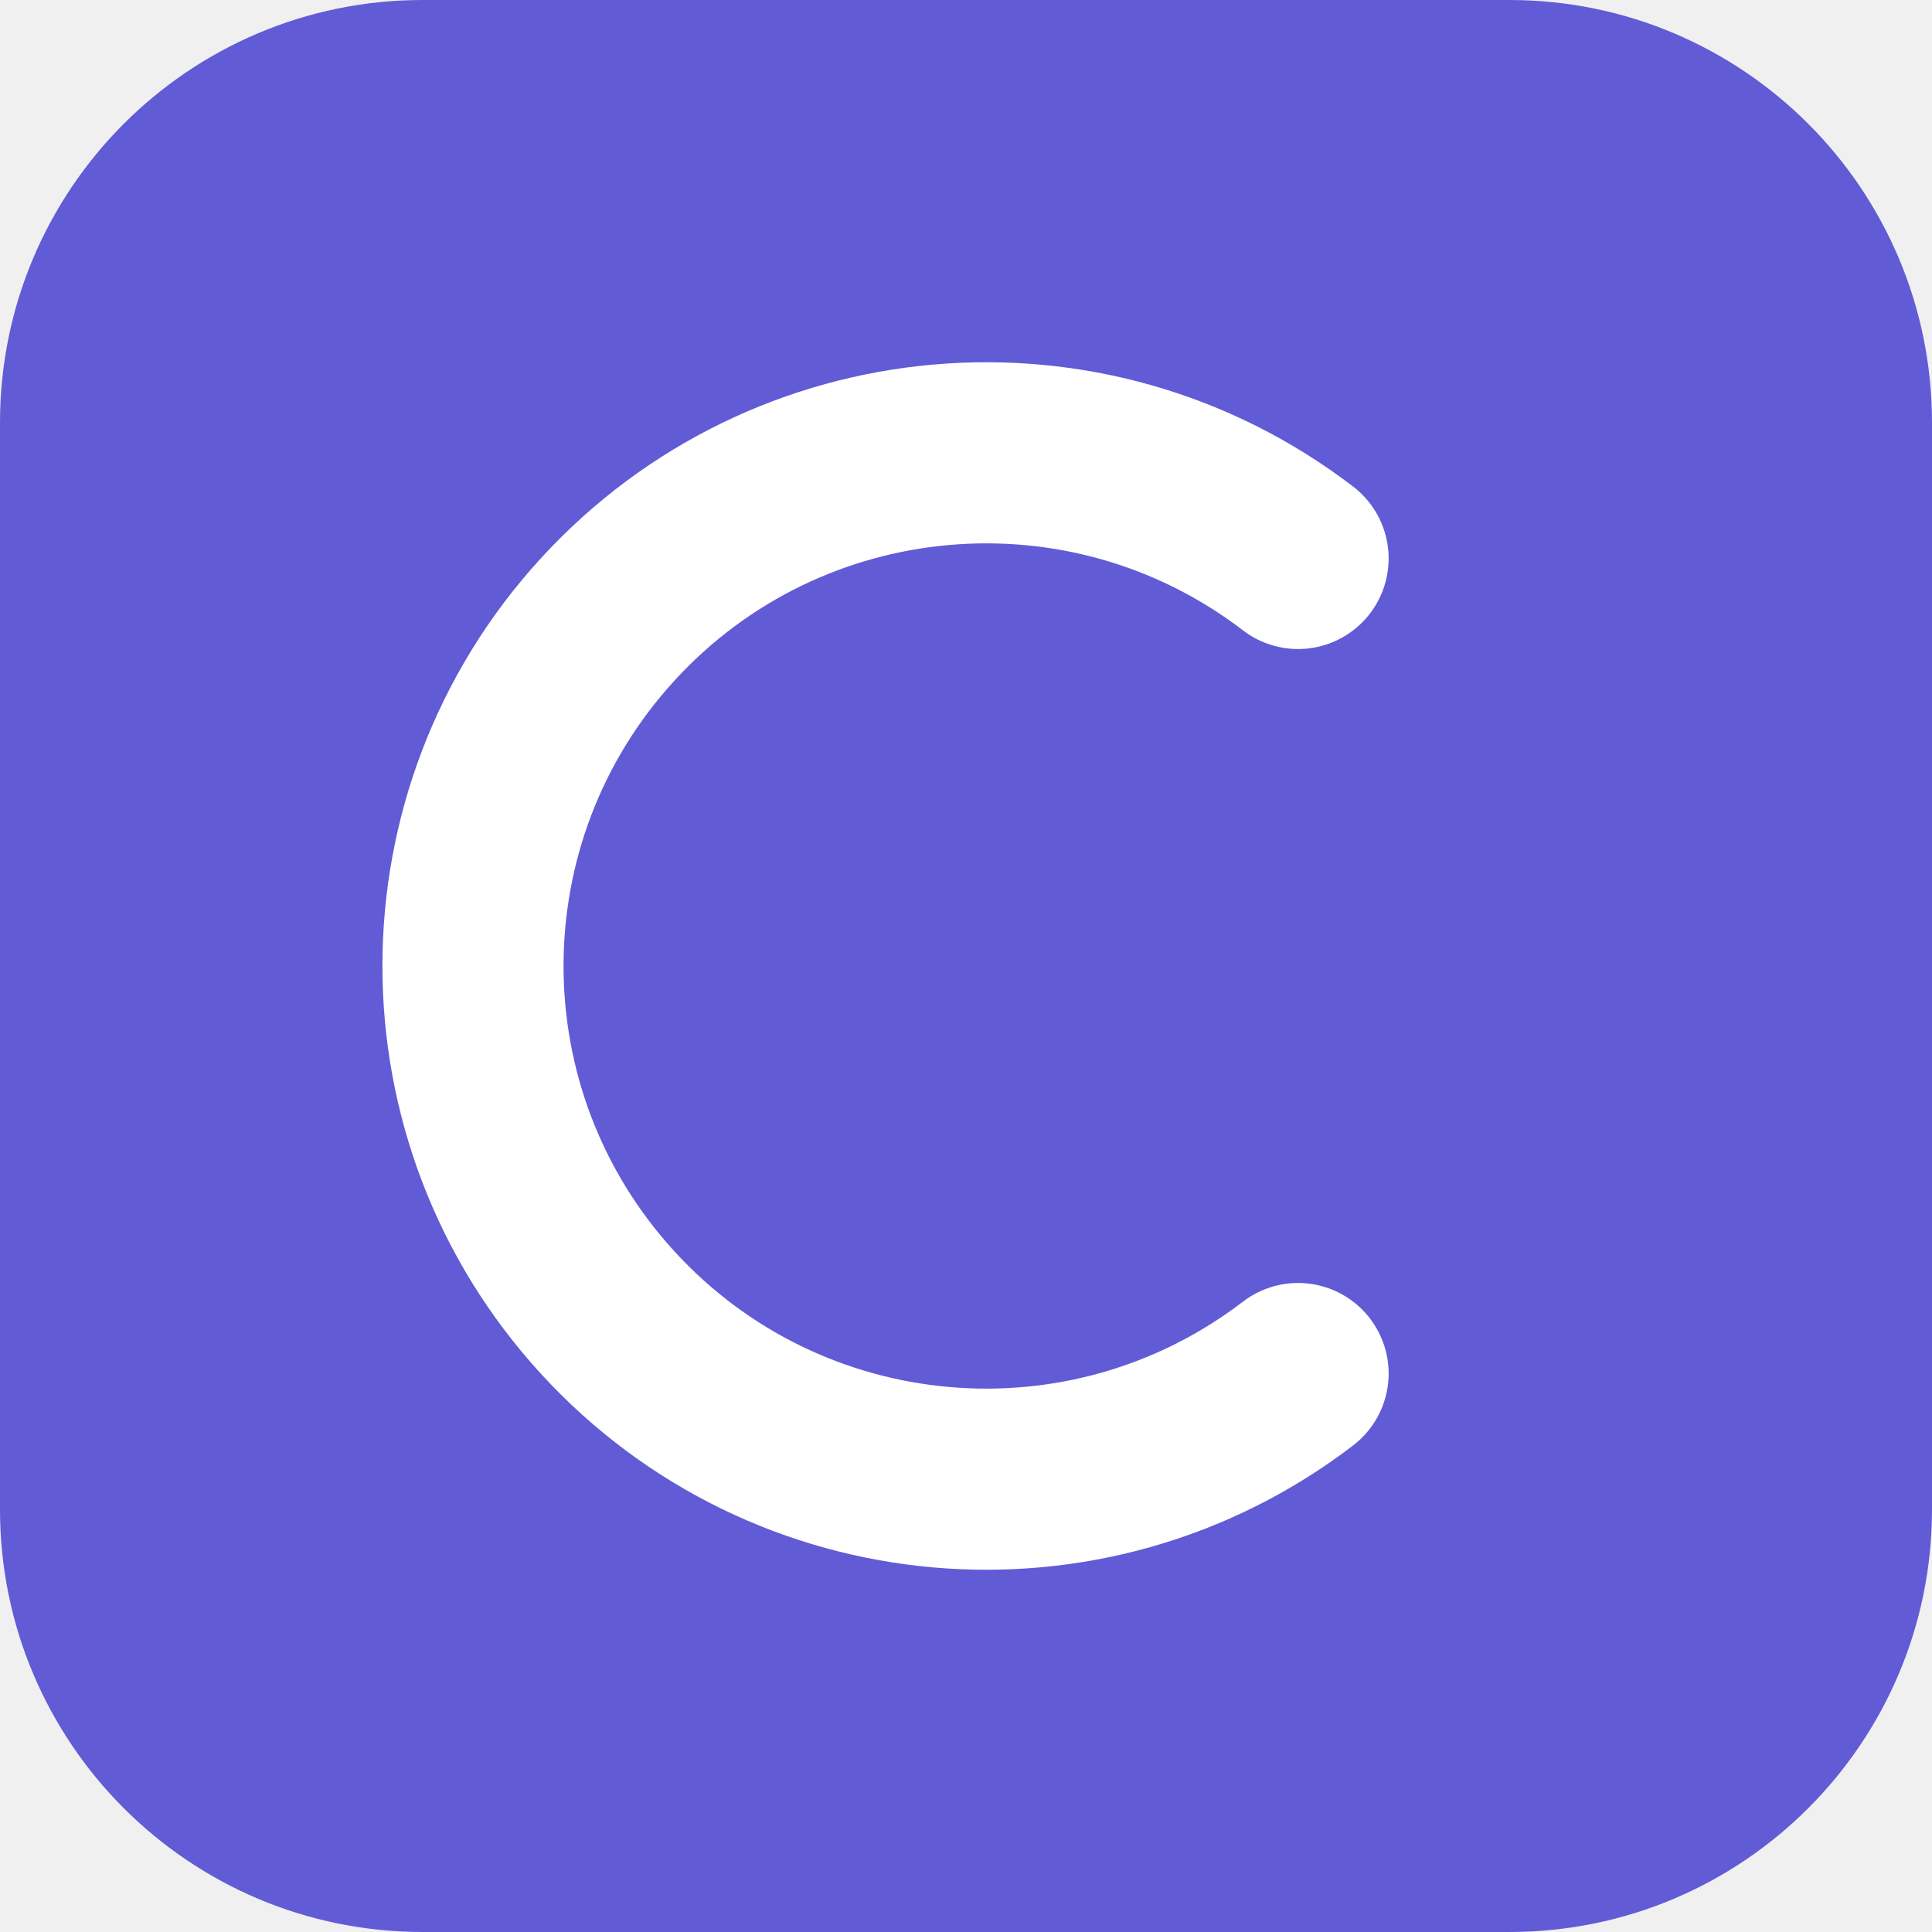
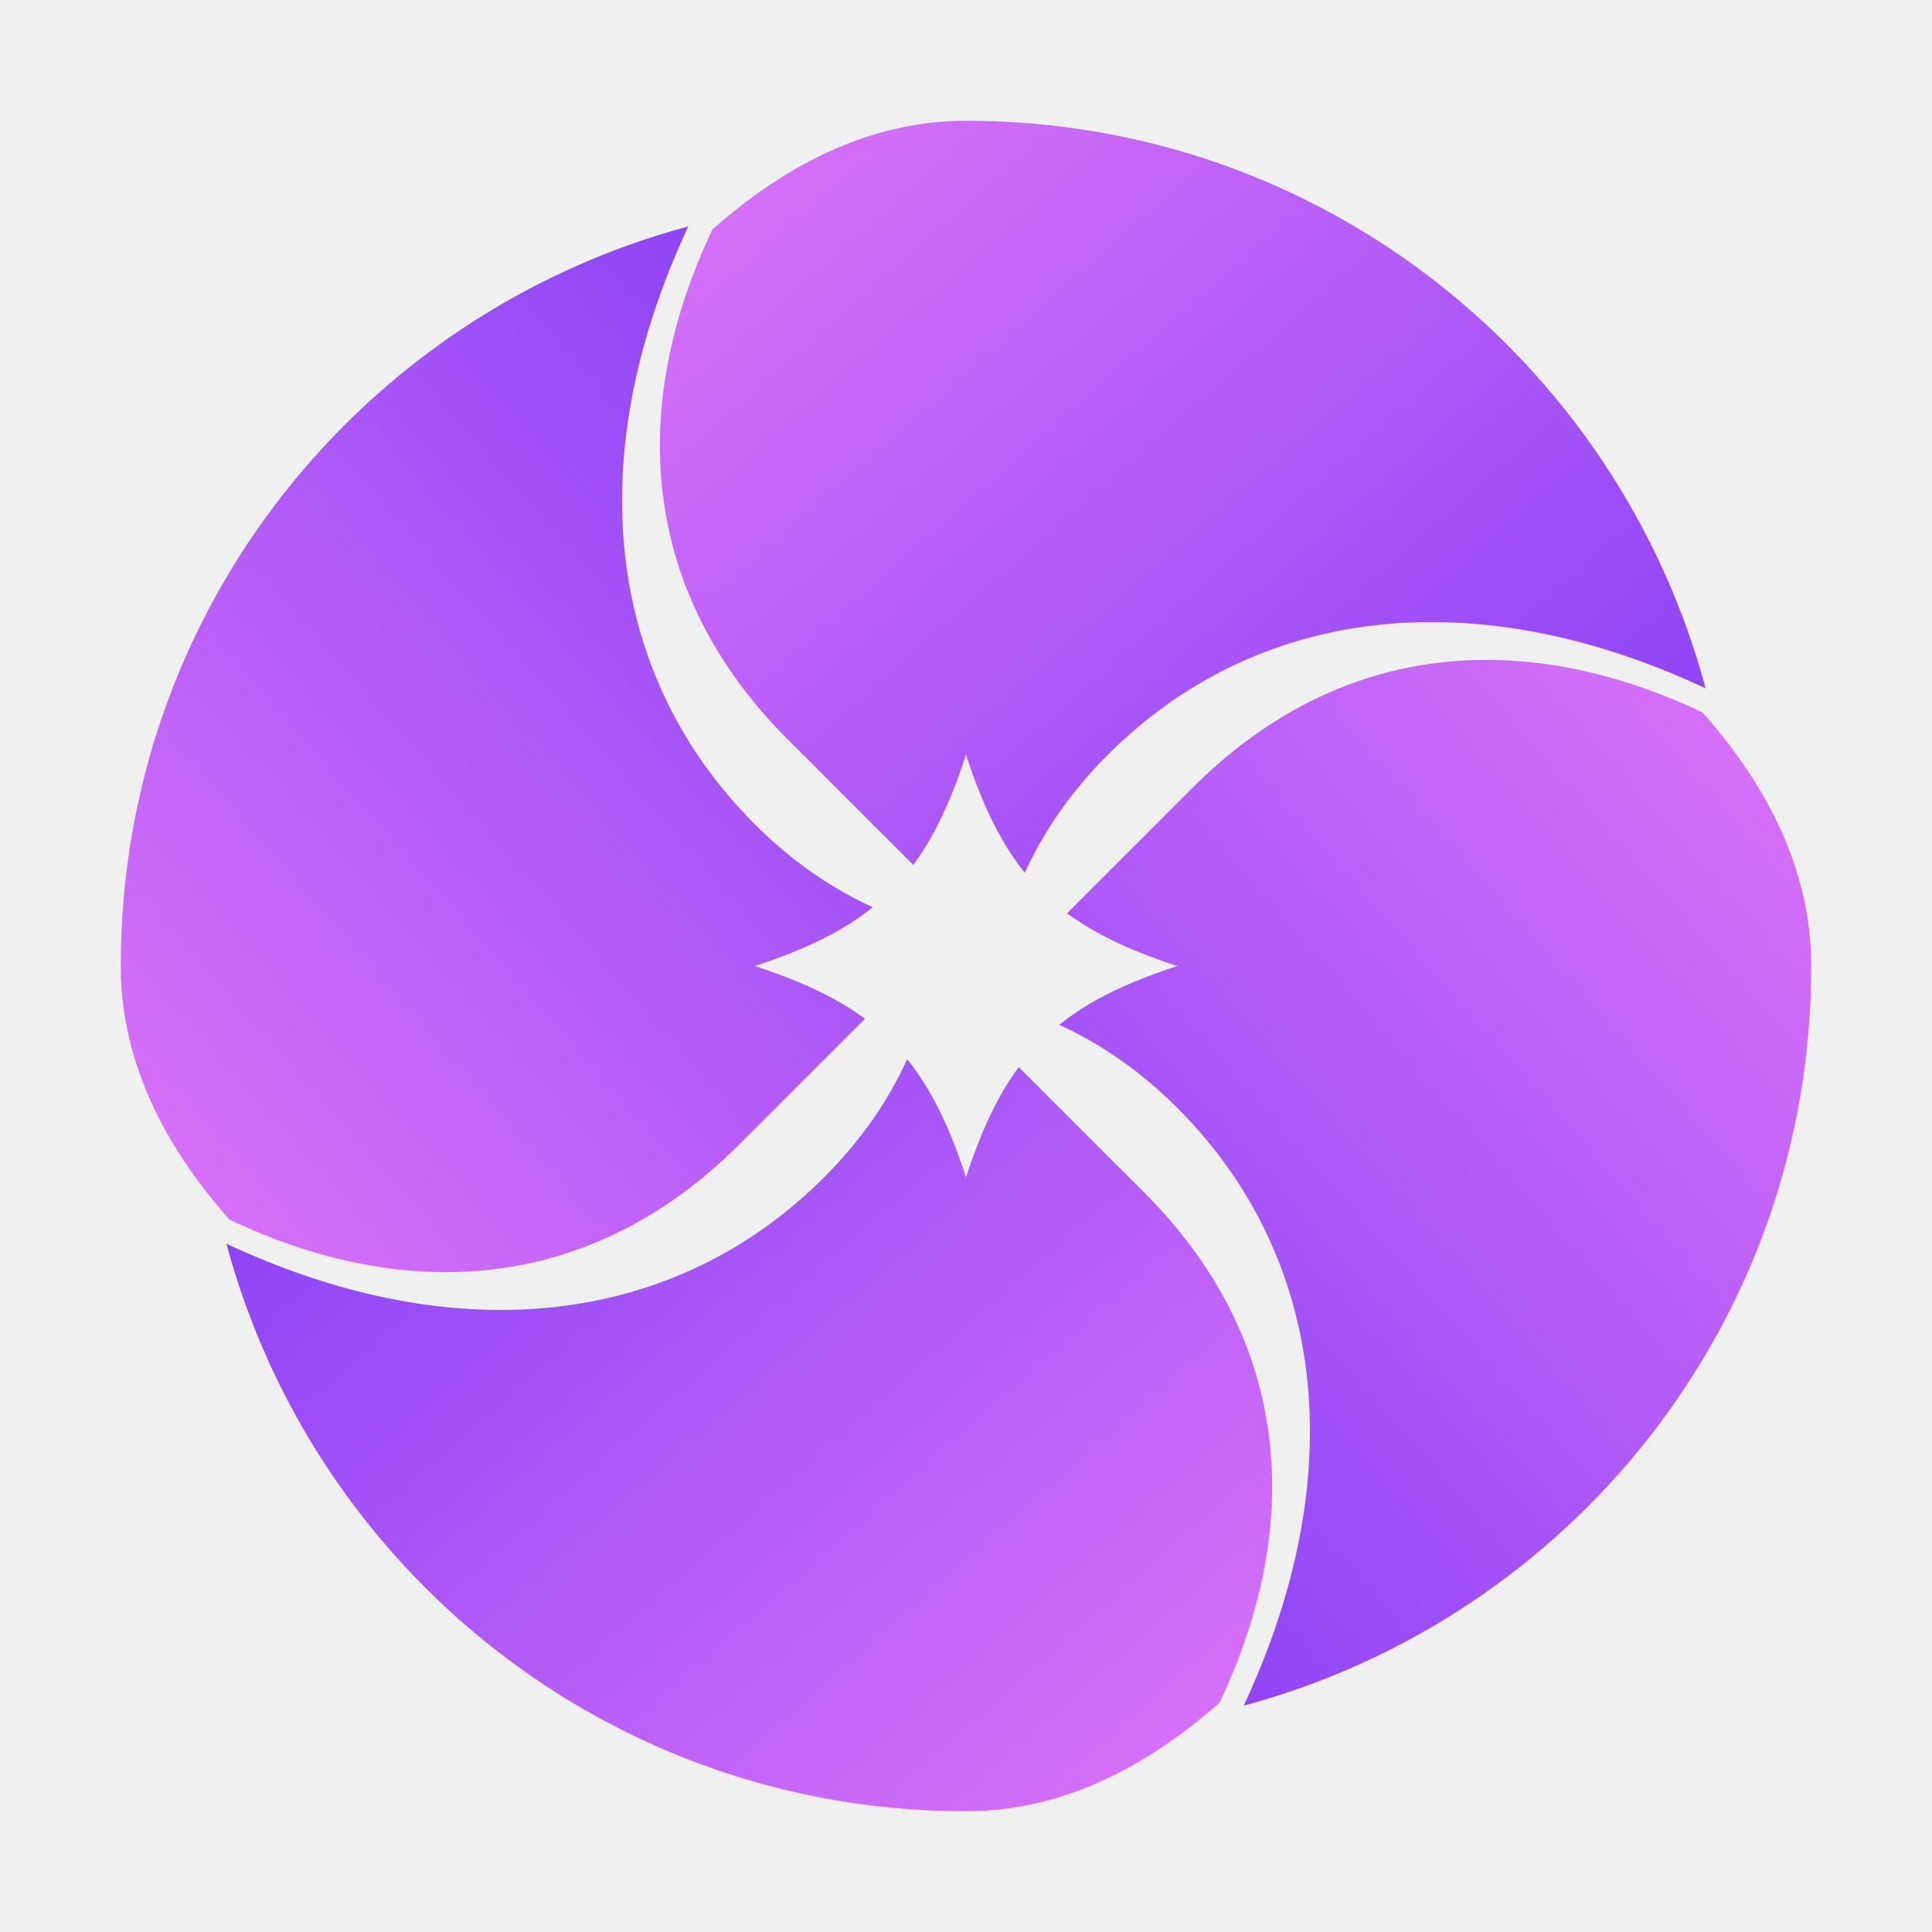
- <svg xmlns="http://www.w3.org/2000/svg" viewBox="0 0 64 64">
-   <rect width="64" height="64" rx="14" fill="#625bd6" />
-   <path d="M43 18.5a17 17 0 1 0 0 27" fill="none" stroke="#fff" stroke-width="6" stroke-linecap="round" />
+ <svg xmlns="http://www.w3.org/2000/svg" viewBox="0 0 64 64" fill="none">
+   <defs>
+     <linearGradient id="conclave-gradient" x1="10" y1="8" x2="54" y2="58" gradientUnits="userSpaceOnUse">
+       <stop stop-color="#E879F9" />
+       <stop offset=".45" stop-color="#A855F7" />
+       <stop offset="1" stop-color="#5B21F4" />
+     </linearGradient>
+     <mask id="conclave-spark-cutout">
+       <rect width="64" height="64" fill="white" />
+       <path d="M32 25C33.3 29 35 30.7 39 32C35 33.3 33.3 35 32 39C30.7 35 29 33.3 25 32C29 30.7 30.7 29 32 25Z" fill="black" />
+     </mask>
+   </defs>
+   <g fill="url(#conclave-gradient)" mask="url(#conclave-spark-cutout)">
+     <path id="conclave-petal" d="M32 4C43.8 4 53.6 12 56.5 22.8C48.8 19.2 41.6 20.1 36.7 25C34.8 26.9 33.6 29.1 33.1 31.5L26.1 24.5C21.2 19.6 20.8 13.5 23.6 7.6C26.2 5.3 29 4 32 4Z" />
+     <use href="#conclave-petal" transform="rotate(90 32 32)" />
+     <use href="#conclave-petal" transform="rotate(180 32 32)" />
+     <use href="#conclave-petal" transform="rotate(270 32 32)" />
+   </g>
</svg>
